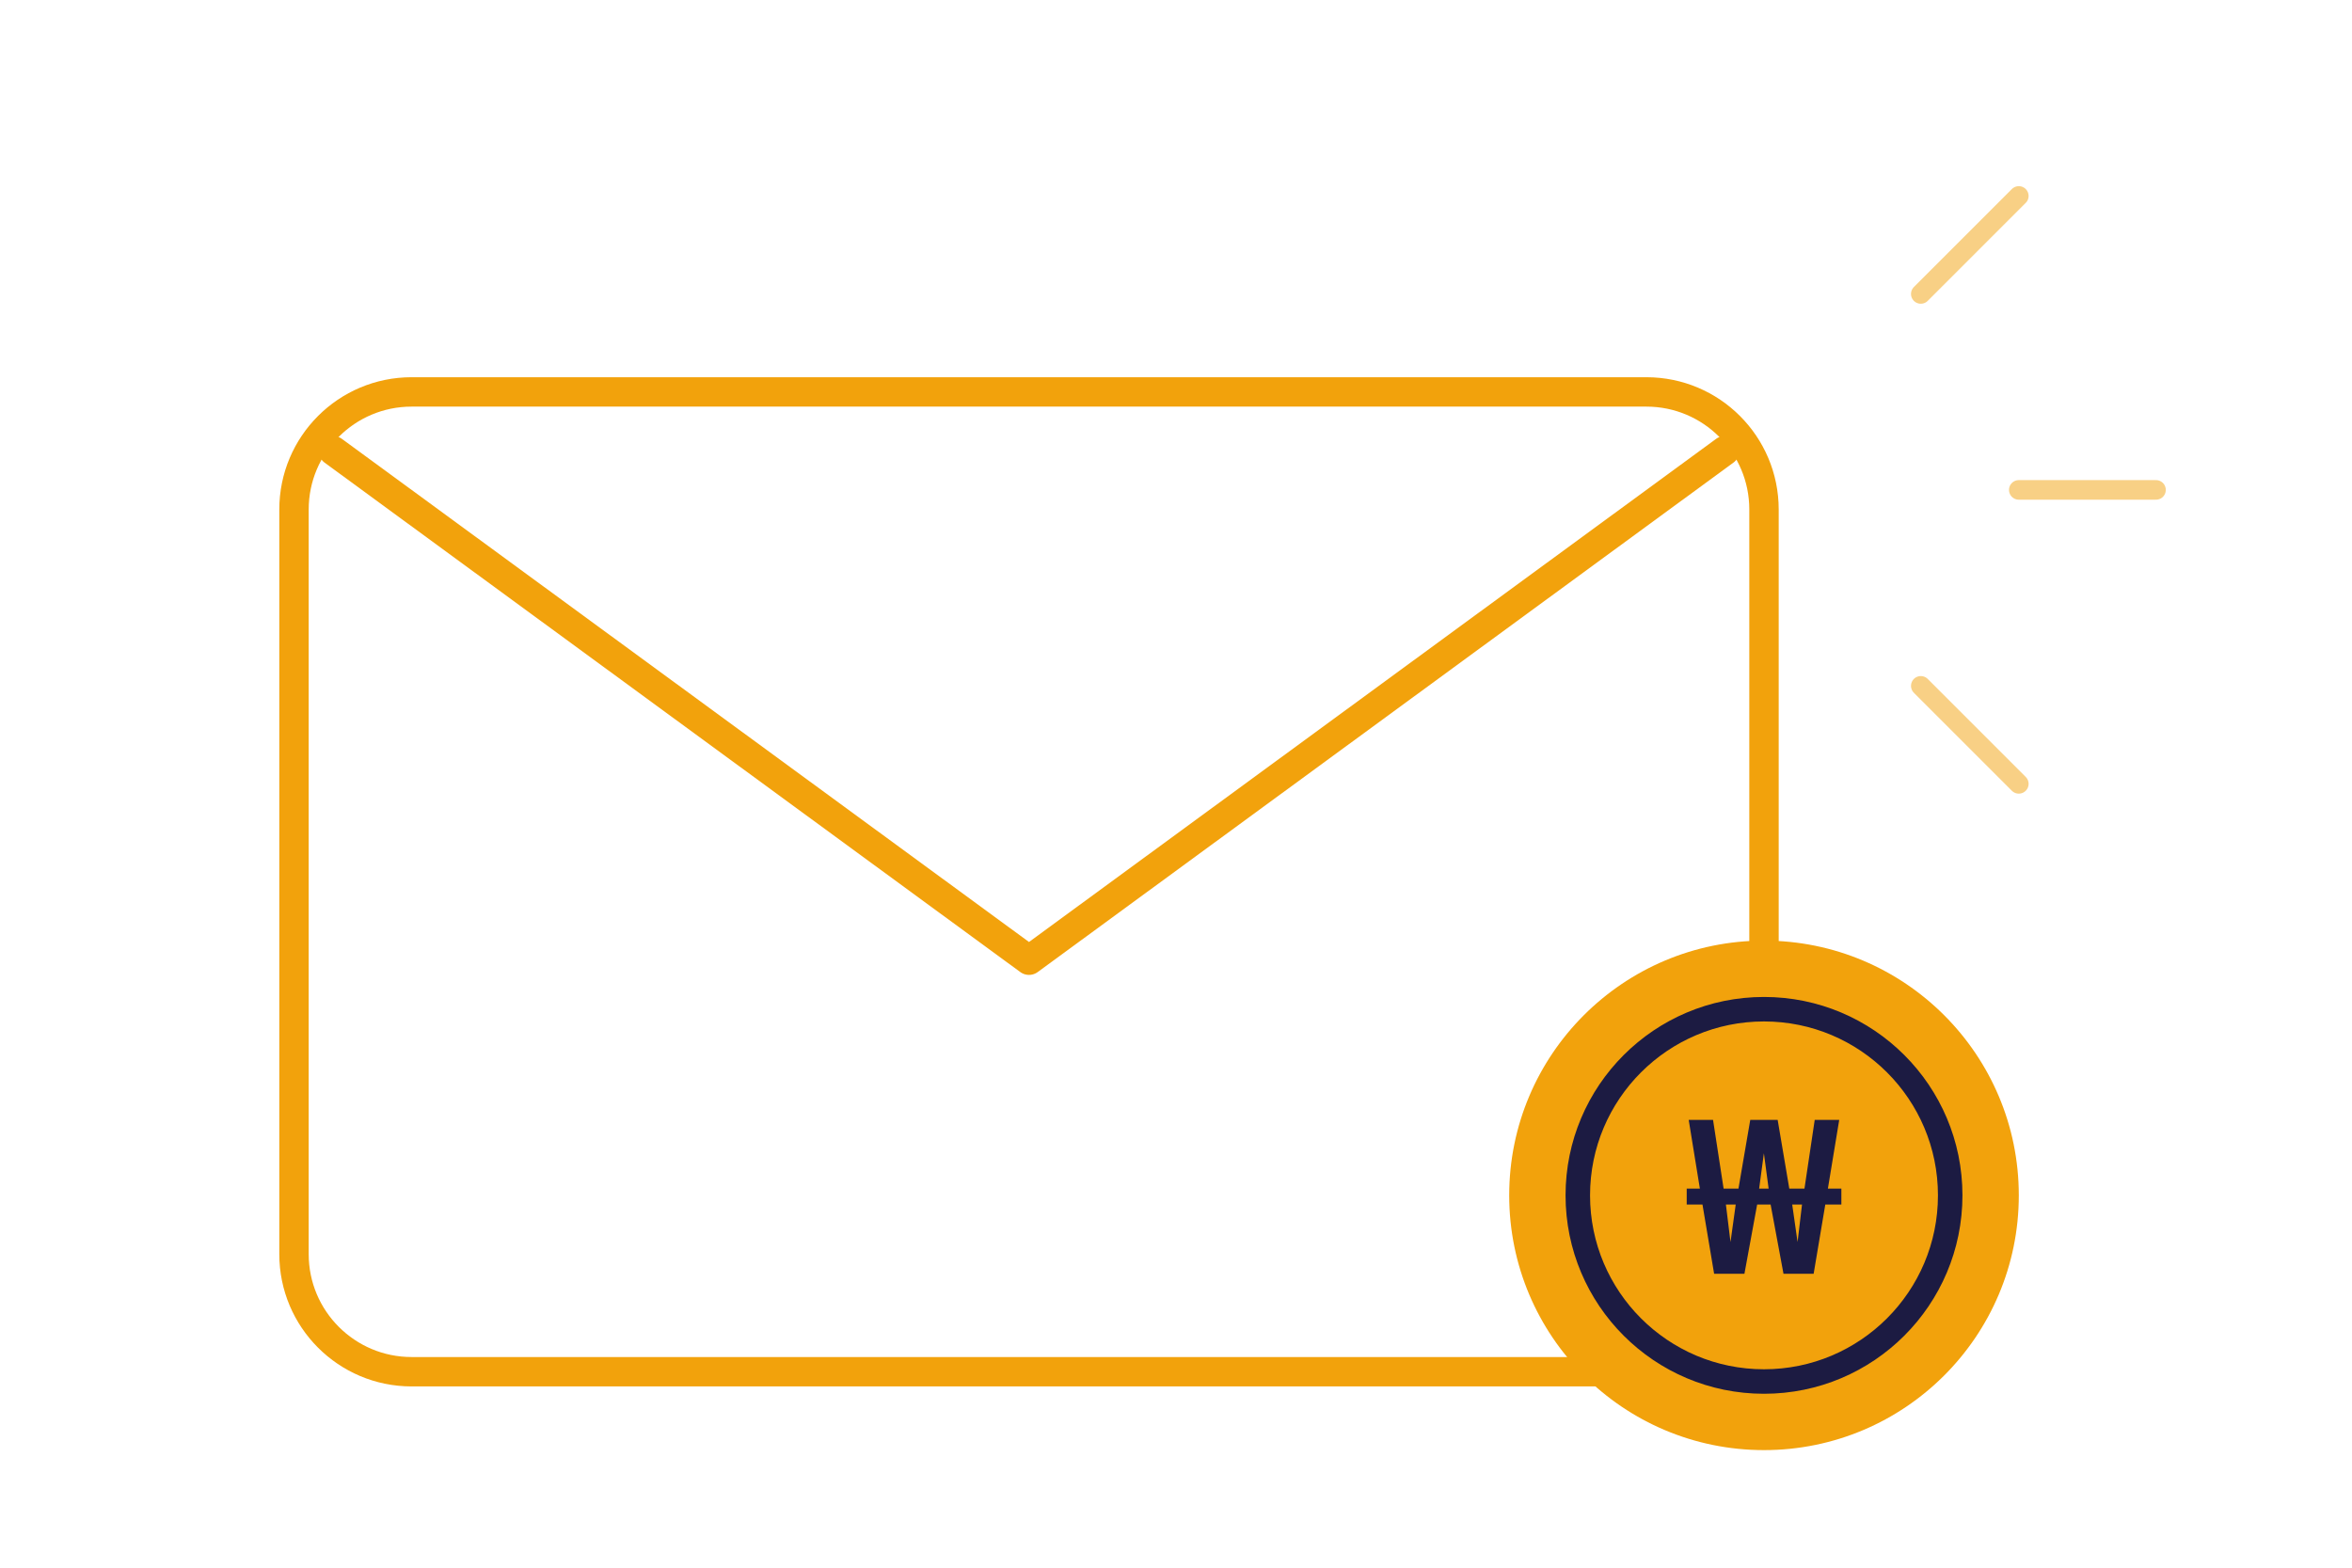
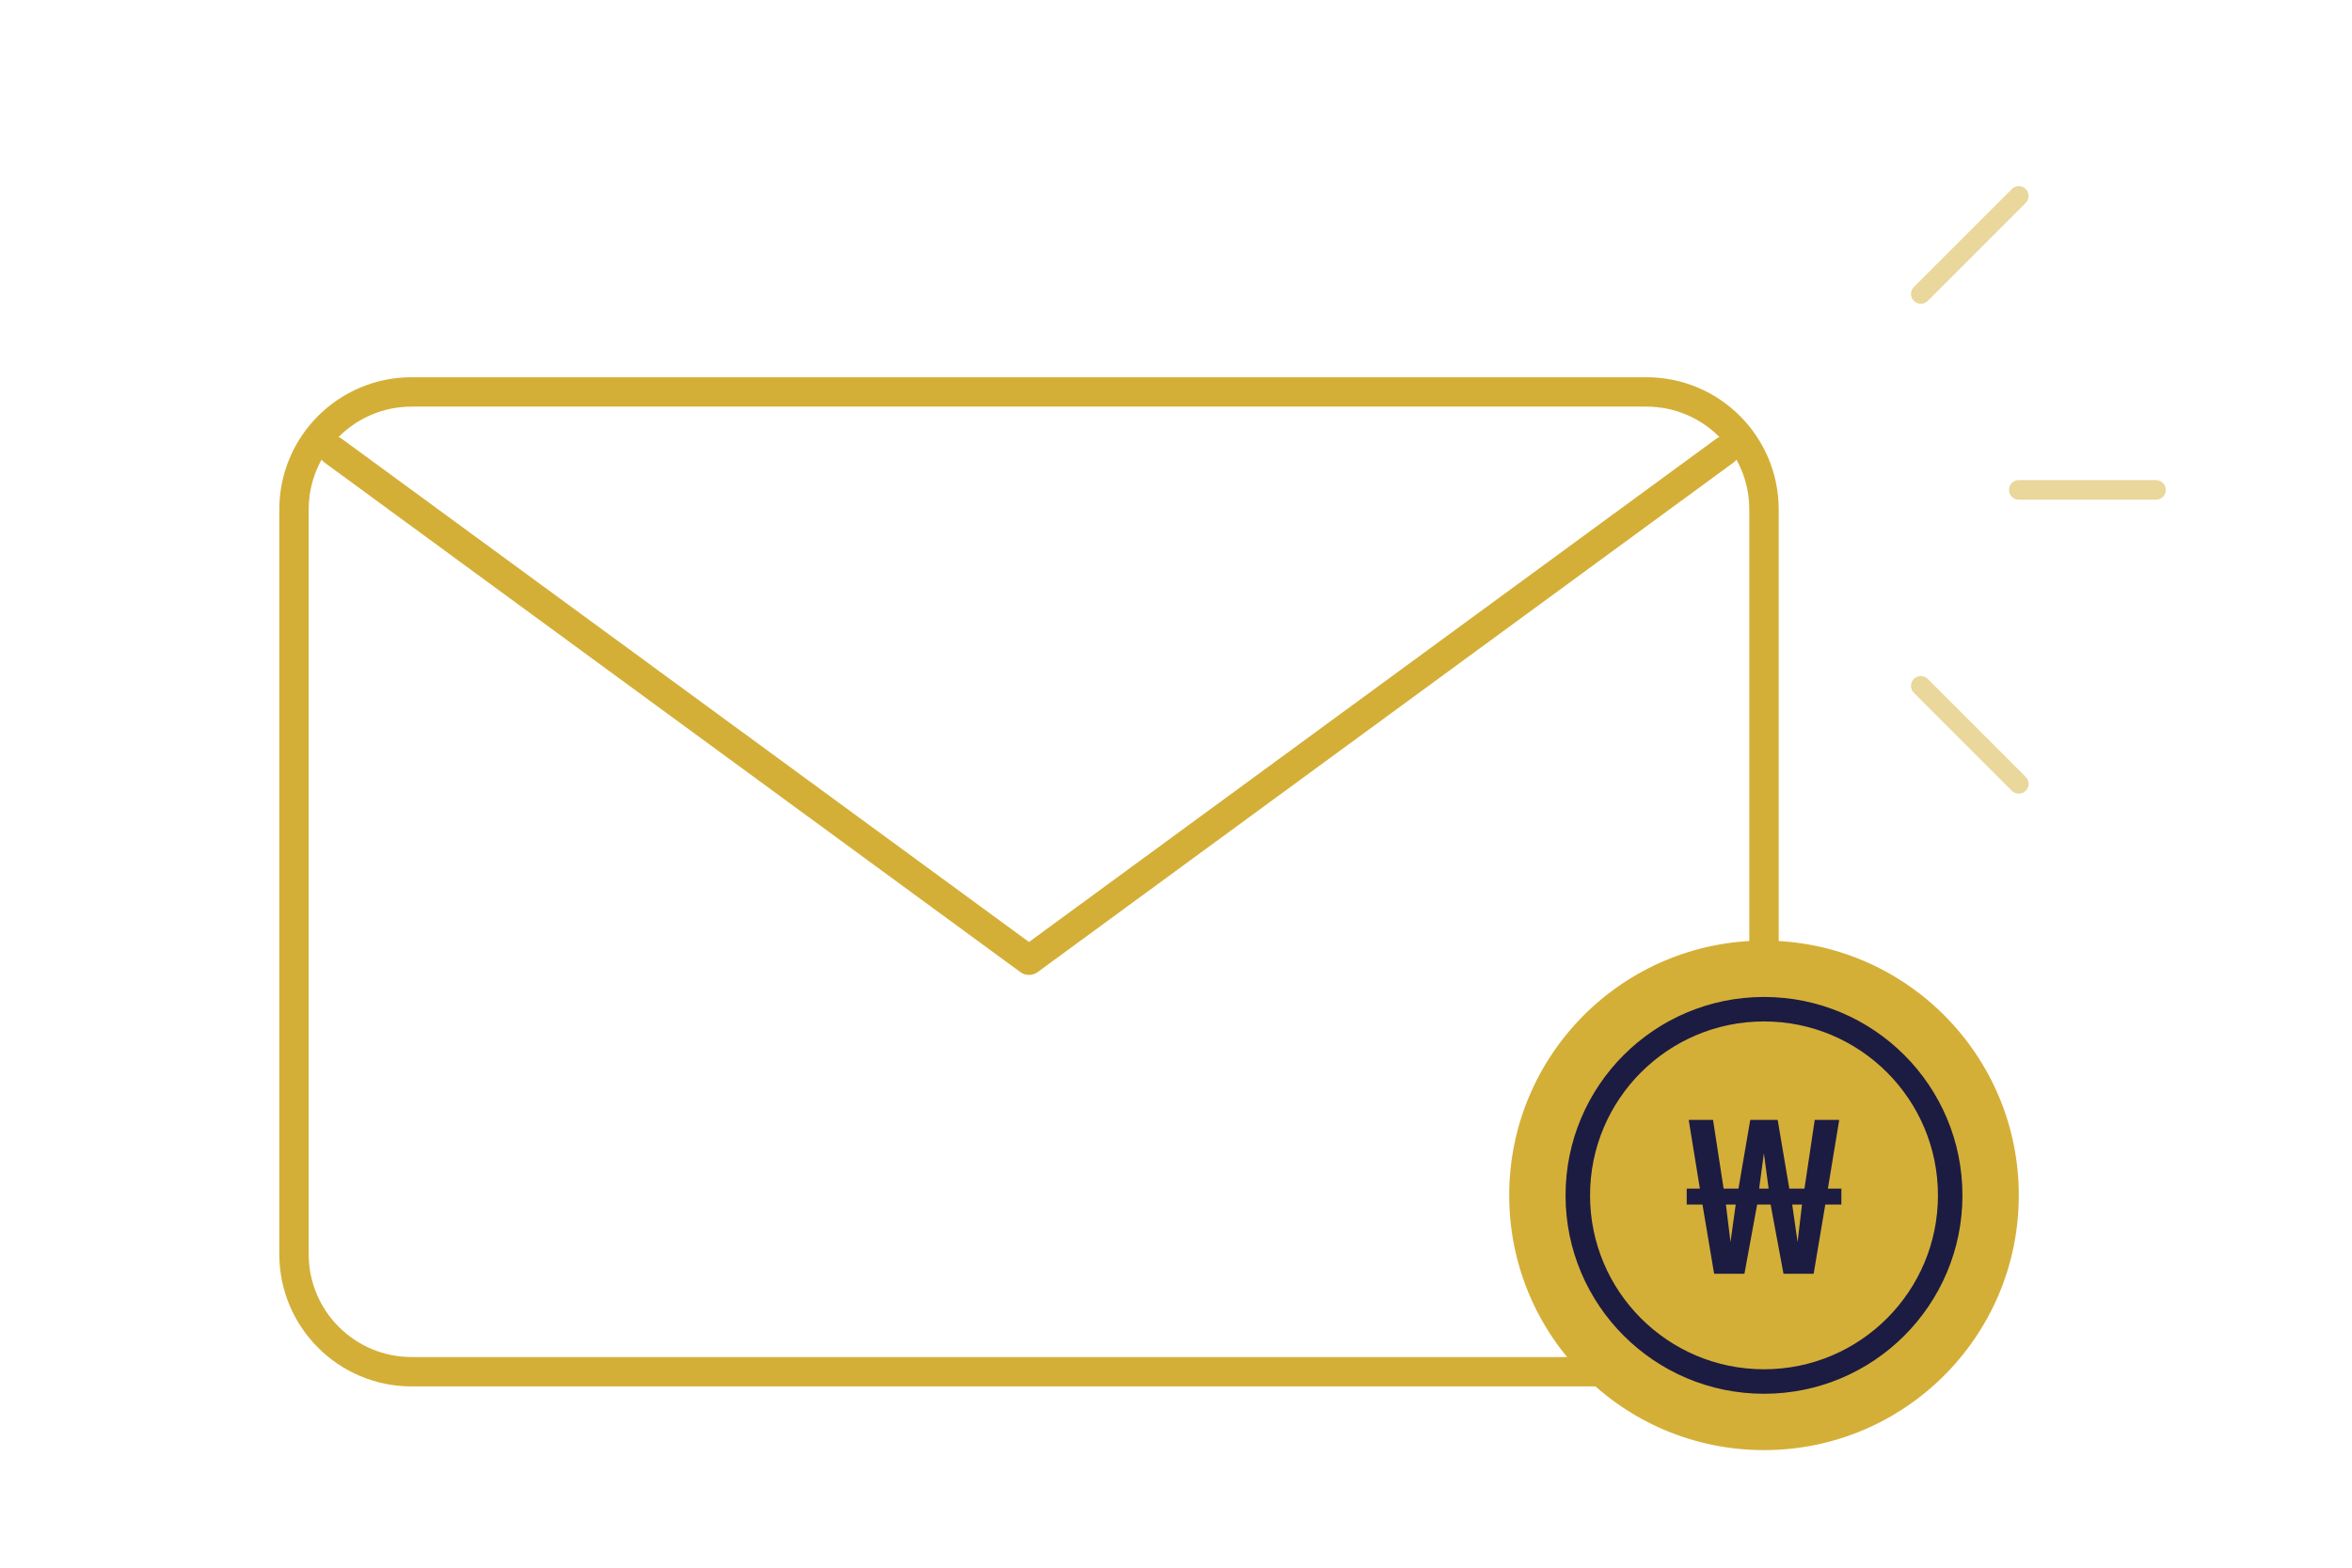
<svg xmlns="http://www.w3.org/2000/svg" viewBox="0 0 240 160" width="240" height="160" role="img" aria-label="메일과 동전">
-   <g fill="none" stroke="#F2A20C" stroke-width="3" stroke-linecap="round" stroke-linejoin="round">
+   <g fill="none" stroke="#D4AF37" stroke-width="3" stroke-linecap="round" stroke-linejoin="round">
    <rect x="30" y="40" width="150" height="100" rx="12" />
    <path d="M34 46l71 52 71-52" />
  </g>
-   <g fill="none" stroke="#F2A20C" stroke-width="2" stroke-linecap="round" opacity=".5">
+   <g fill="none" stroke="#D4AF37" stroke-width="2" stroke-linecap="round" opacity=".5">
    <path d="M196 30l10-10M206 50h14M196 70l10 10" />
  </g>
-   <circle cx="180" cy="122" r="26" fill="#F2A20C" />
+   <circle cx="180" cy="122" r="26" fill="#D4AF37" />
  <circle cx="180" cy="122" r="19" fill="none" stroke="#1C1B42" stroke-width="2.5" />
  <text x="180" y="130" text-anchor="middle" font-family="Pretendard,sans-serif" font-size="22" font-weight="800" fill="#1C1B42">₩</text>
</svg>
